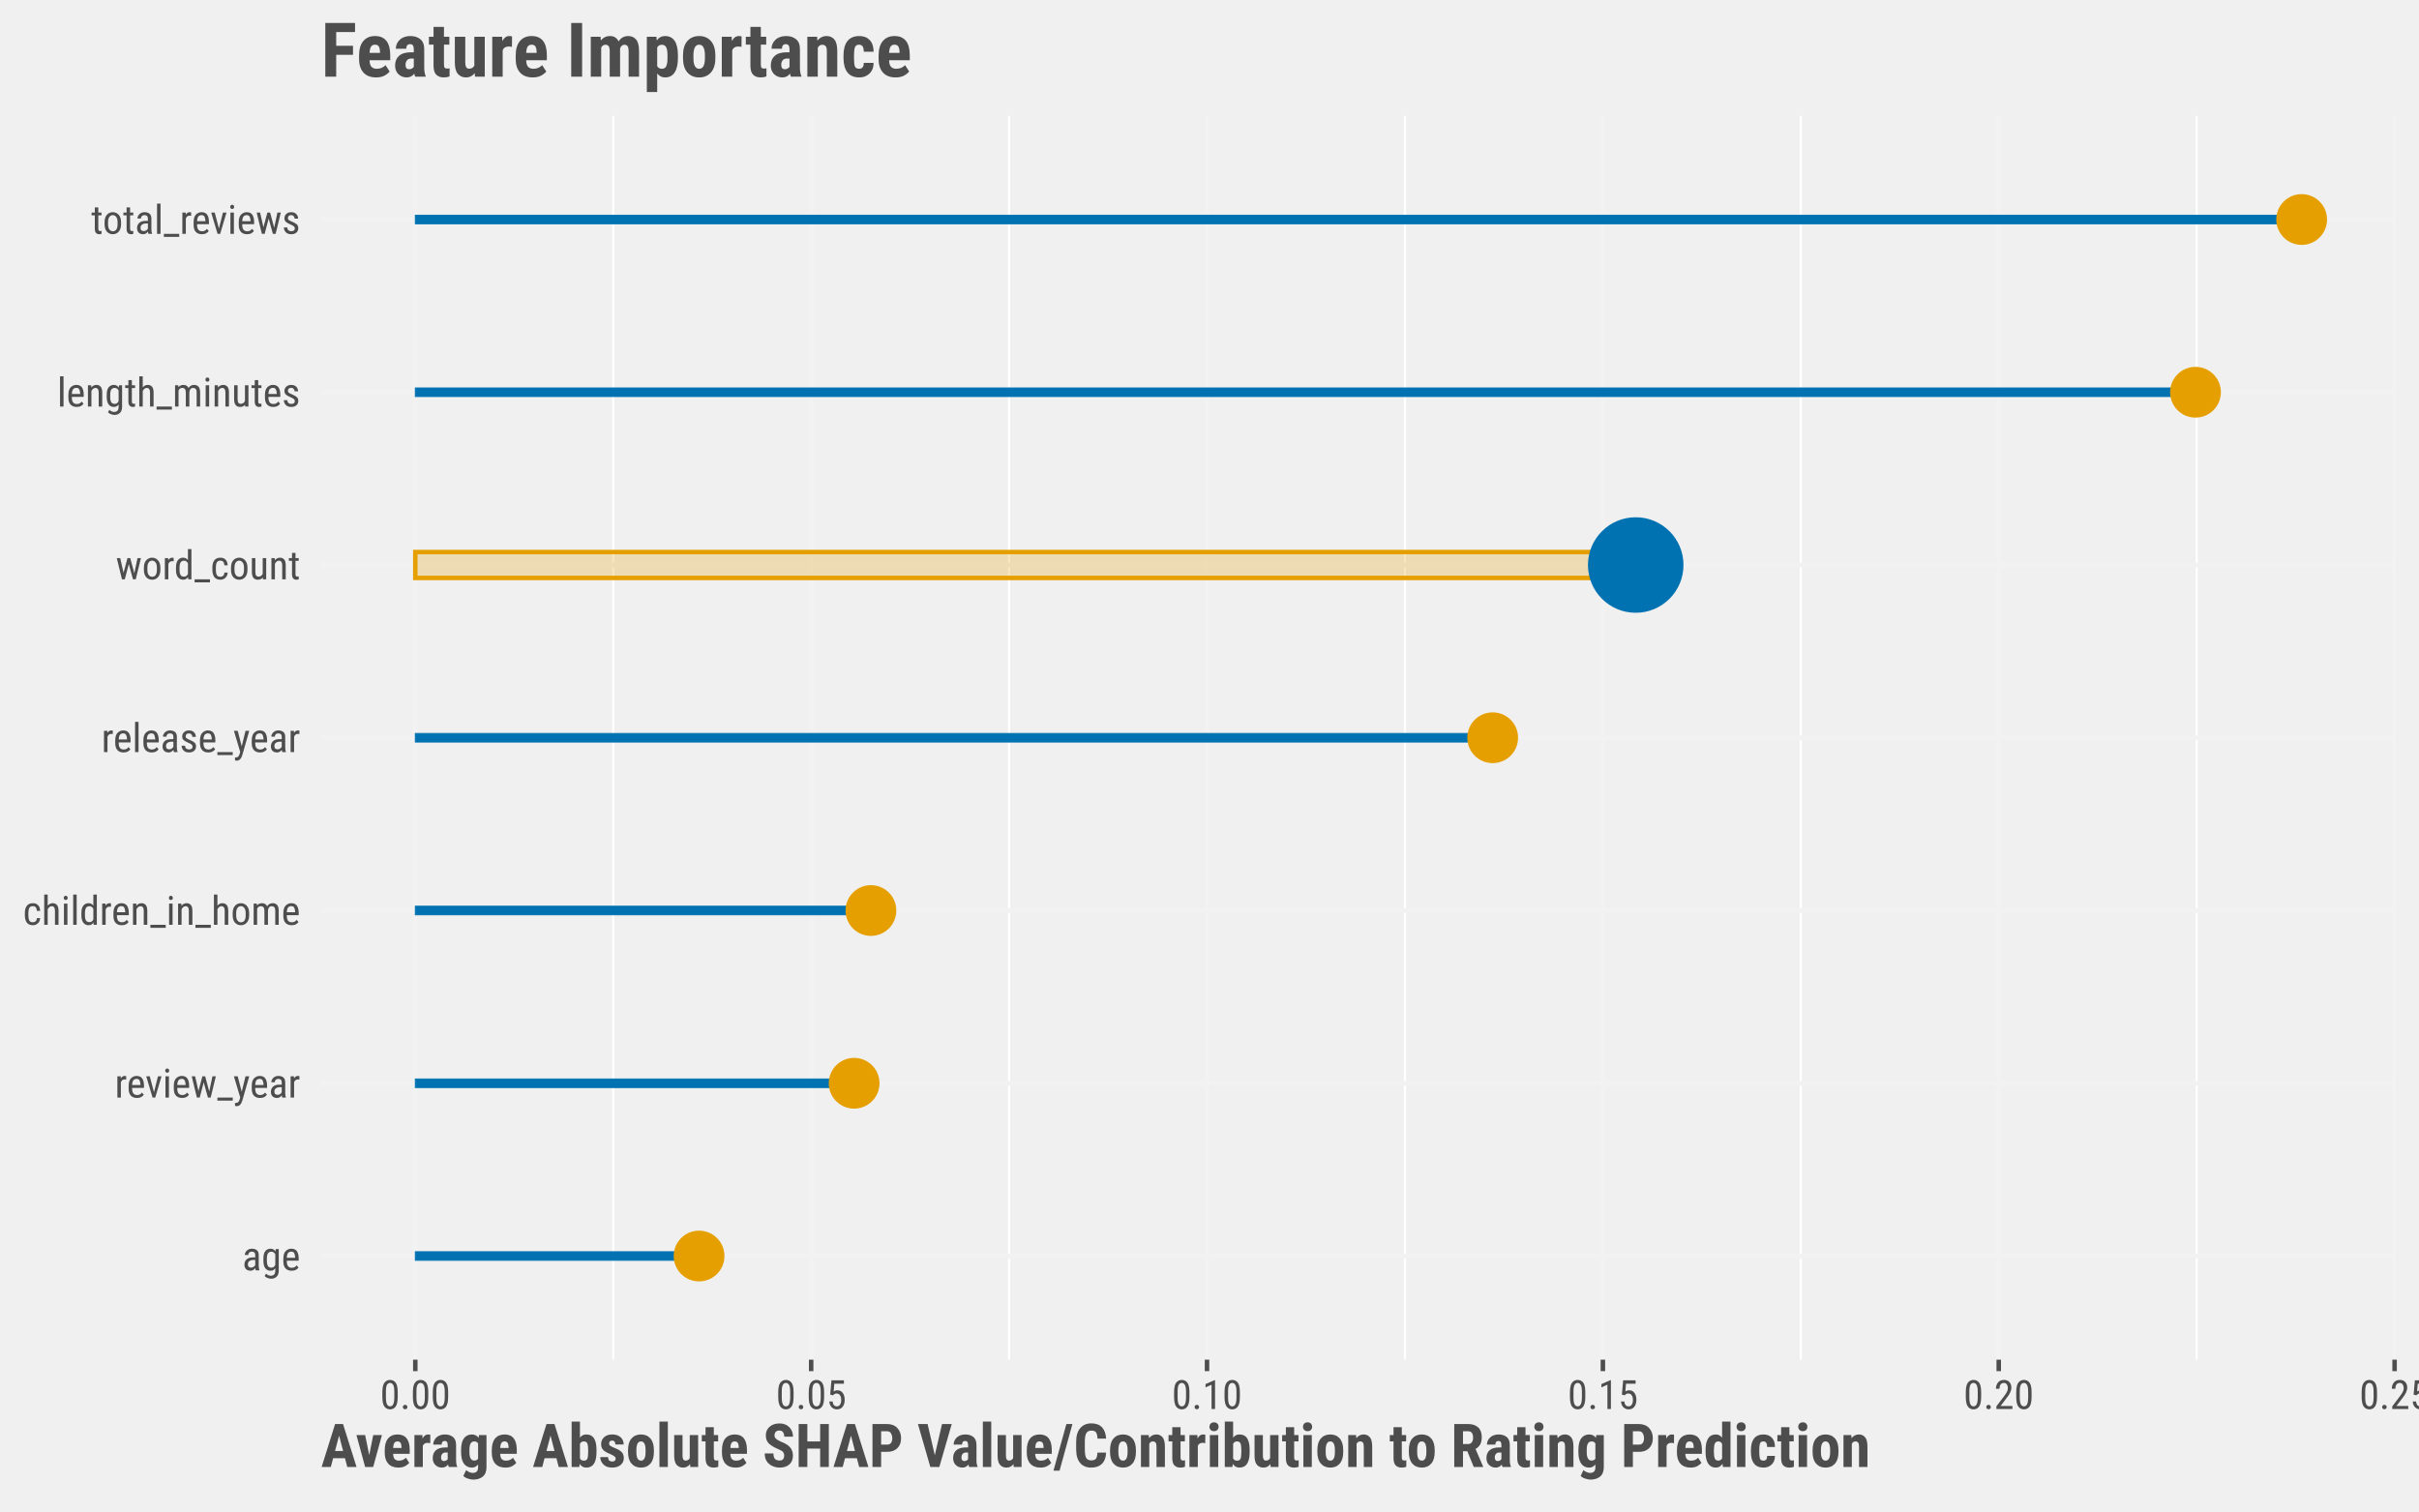
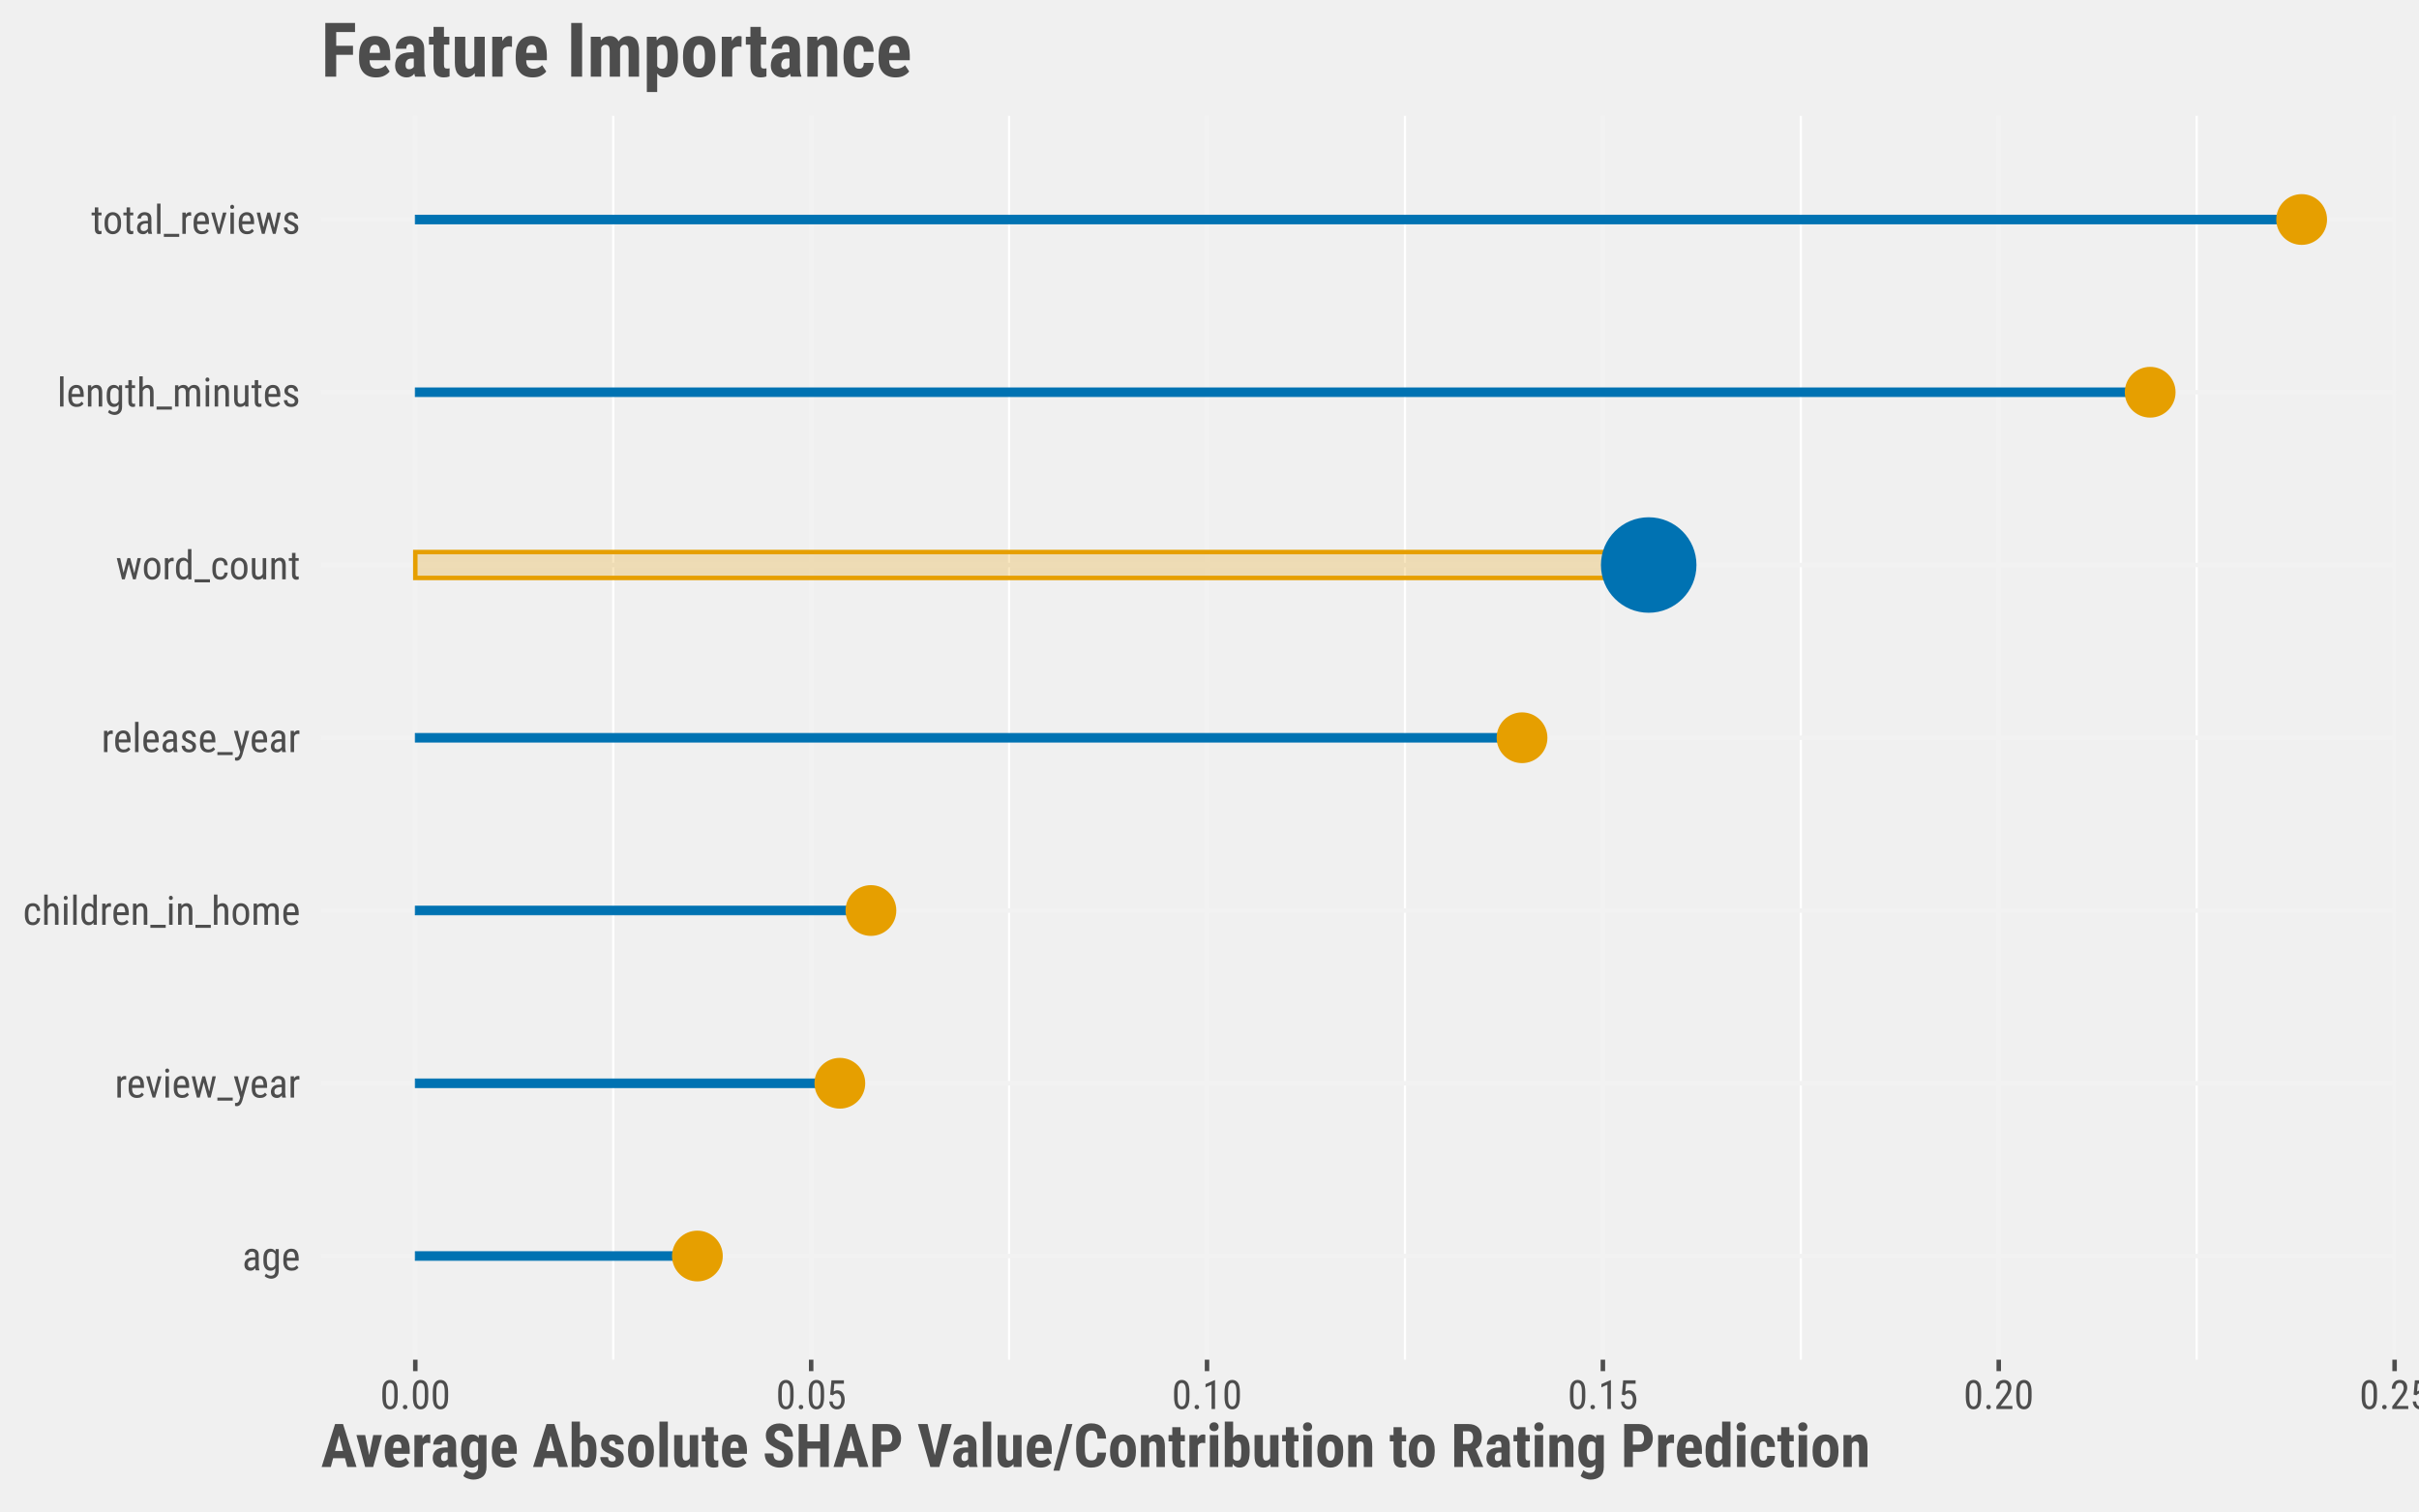
<svg xmlns="http://www.w3.org/2000/svg" class="svglite" width="576.00pt" height="360.00pt" viewBox="0 0 576.00 360.00">
  <defs>
    <style type="text/css">
    .svglite line, .svglite polyline, .svglite polygon, .svglite path, .svglite rect, .svglite circle {
      fill: none;
      stroke: #000000;
      stroke-linecap: round;
      stroke-linejoin: round;
      stroke-miterlimit: 10.00;
    }
    .svglite text {
      white-space: pre;
    }
  </style>
  </defs>
  <rect width="100%" height="100%" style="stroke: none; fill: none;" />
  <defs>
    <clipPath id="cpMC4wMHw1NzYuMDB8MC4wMHwzNjAuMDA=">
      <rect x="0.00" y="0.00" width="576.00" height="360.00" />
    </clipPath>
  </defs>
  <g clip-path="url(#cpMC4wMHw1NzYuMDB8MC4wMHwzNjAuMDA=)">
    <rect x="0.00" y="0.00" width="576.00" height="360.00" style="stroke-width: 1.07; stroke: none;" />
  </g>
  <defs>
    <clipPath id="cpNzYuNDN8NTcwLjUyfDI3LjU5fDMyMy44Mw==">
      <rect x="76.43" y="27.59" width="494.09" height="296.24" />
    </clipPath>
  </defs>
  <g clip-path="url(#cpNzYuNDN8NTcwLjUyfDI3LjU5fDMyMy44Mw==)">
    <polyline points="146.02,323.83 146.02,27.59 " style="stroke-width: 0.53; stroke: #FFFFFF; stroke-linecap: butt;" />
    <polyline points="240.28,323.83 240.28,27.59 " style="stroke-width: 0.53; stroke: #FFFFFF; stroke-linecap: butt;" />
    <polyline points="334.54,323.83 334.54,27.59 " style="stroke-width: 0.53; stroke: #FFFFFF; stroke-linecap: butt;" />
    <polyline points="428.80,323.83 428.80,27.59 " style="stroke-width: 0.53; stroke: #FFFFFF; stroke-linecap: butt;" />
    <polyline points="523.06,323.83 523.06,27.59 " style="stroke-width: 0.53; stroke: #FFFFFF; stroke-linecap: butt;" />
    <polyline points="76.43,299.15 570.52,299.15 " style="stroke-width: 1.07; stroke: #F2F2F2; stroke-linecap: butt;" />
    <polyline points="76.43,258.00 570.52,258.00 " style="stroke-width: 1.07; stroke: #F2F2F2; stroke-linecap: butt;" />
    <polyline points="76.43,216.86 570.52,216.86 " style="stroke-width: 1.07; stroke: #F2F2F2; stroke-linecap: butt;" />
    <polyline points="76.43,175.71 570.52,175.71 " style="stroke-width: 1.07; stroke: #F2F2F2; stroke-linecap: butt;" />
    <polyline points="76.43,134.57 570.52,134.57 " style="stroke-width: 1.07; stroke: #F2F2F2; stroke-linecap: butt;" />
    <polyline points="76.43,93.42 570.52,93.42 " style="stroke-width: 1.07; stroke: #F2F2F2; stroke-linecap: butt;" />
    <polyline points="76.43,52.28 570.52,52.28 " style="stroke-width: 1.07; stroke: #F2F2F2; stroke-linecap: butt;" />
    <polyline points="98.89,323.83 98.89,27.59 " style="stroke-width: 1.07; stroke: #F2F2F2; stroke-linecap: butt;" />
    <polyline points="193.15,323.83 193.15,27.59 " style="stroke-width: 1.07; stroke: #F2F2F2; stroke-linecap: butt;" />
    <polyline points="287.41,323.83 287.41,27.59 " style="stroke-width: 1.07; stroke: #F2F2F2; stroke-linecap: butt;" />
    <polyline points="381.67,323.83 381.67,27.59 " style="stroke-width: 1.07; stroke: #F2F2F2; stroke-linecap: butt;" />
    <polyline points="475.93,323.83 475.93,27.59 " style="stroke-width: 1.07; stroke: #F2F2F2; stroke-linecap: butt;" />
    <polyline points="570.19,323.83 570.19,27.59 " style="stroke-width: 1.07; stroke: #F2F2F2; stroke-linecap: butt;" />
    <rect x="98.89" y="51.25" width="449.18" height="2.06" style="stroke-width: 0.21; stroke: #0072B2; stroke-linecap: butt; stroke-linejoin: miter; fill: #0072B2;" />
-     <rect x="98.89" y="92.39" width="423.89" height="2.06" style="stroke-width: 0.21; stroke: #0072B2; stroke-linecap: butt; stroke-linejoin: miter; fill: #0072B2;" />
-     <rect x="98.89" y="133.54" width="290.60" height="2.06" style="stroke-width: 0.00; stroke: #E69F00; stroke-linecap: butt; stroke-linejoin: miter;" />
-     <rect x="98.89" y="174.68" width="256.55" height="2.06" style="stroke-width: 0.21; stroke: #0072B2; stroke-linecap: butt; stroke-linejoin: miter; fill: #0072B2;" />
+     <rect x="98.89" y="92.39" width="413.10" height="2.06" style="stroke-width: 0.21; stroke: #0072B2; stroke-linecap: butt; stroke-linejoin: miter; fill: #0072B2;" />
+     <rect x="98.89" y="133.54" width="293.69" height="2.06" style="stroke-width: 0.00; stroke: #E69F00; stroke-linecap: butt; stroke-linejoin: miter;" />
+     <rect x="98.89" y="174.68" width="263.53" height="2.06" style="stroke-width: 0.21; stroke: #0072B2; stroke-linecap: butt; stroke-linejoin: miter; fill: #0072B2;" />
    <rect x="98.89" y="215.83" width="108.49" height="2.06" style="stroke-width: 0.21; stroke: #0072B2; stroke-linecap: butt; stroke-linejoin: miter; fill: #0072B2;" />
-     <rect x="98.89" y="256.97" width="104.50" height="2.06" style="stroke-width: 0.21; stroke: #0072B2; stroke-linecap: butt; stroke-linejoin: miter; fill: #0072B2;" />
-     <rect x="98.89" y="298.12" width="67.58" height="2.06" style="stroke-width: 0.21; stroke: #0072B2; stroke-linecap: butt; stroke-linejoin: miter; fill: #0072B2;" />
-     <rect x="98.89" y="131.48" width="290.60" height="6.17" style="stroke-width: 1.07; stroke: #E69F00; stroke-linecap: butt; stroke-linejoin: miter; fill: #E69F00; fill-opacity: 0.25;" />
-     <circle cx="389.49" cy="134.57" r="11.02" style="stroke-width: 0.71; stroke: #0072B2; fill: #0072B2;" />
+     <rect x="98.89" y="256.97" width="101.09" height="2.06" style="stroke-width: 0.21; stroke: #0072B2; stroke-linecap: butt; stroke-linejoin: miter; fill: #0072B2;" />
+     <rect x="98.89" y="298.12" width="67.17" height="2.06" style="stroke-width: 0.21; stroke: #0072B2; stroke-linecap: butt; stroke-linejoin: miter; fill: #0072B2;" />
+     <rect x="98.89" y="131.48" width="293.69" height="6.17" style="stroke-width: 1.07; stroke: #E69F00; stroke-linecap: butt; stroke-linejoin: miter; fill: #E69F00; fill-opacity: 0.25;" />
+     <circle cx="392.58" cy="134.57" r="11.02" style="stroke-width: 0.71; stroke: #0072B2; fill: #0072B2;" />
    <circle cx="548.06" cy="52.28" r="5.69" style="stroke-width: 0.71; stroke: #E69F00; fill: #E69F00;" />
-     <circle cx="522.78" cy="93.42" r="5.69" style="stroke-width: 0.71; stroke: #E69F00; fill: #E69F00;" />
-     <circle cx="389.49" cy="134.57" r="5.69" style="stroke-width: 0.71; stroke: #0072B2; fill: #0072B2;" />
-     <circle cx="355.43" cy="175.71" r="5.69" style="stroke-width: 0.71; stroke: #E69F00; fill: #E69F00;" />
+     <circle cx="511.99" cy="93.42" r="5.69" style="stroke-width: 0.71; stroke: #E69F00; fill: #E69F00;" />
+     <circle cx="392.58" cy="134.57" r="5.69" style="stroke-width: 0.71; stroke: #0072B2; fill: #0072B2;" />
+     <circle cx="362.42" cy="175.71" r="5.69" style="stroke-width: 0.71; stroke: #E69F00; fill: #E69F00;" />
    <circle cx="207.38" cy="216.86" r="5.69" style="stroke-width: 0.71; stroke: #E69F00; fill: #E69F00;" />
-     <circle cx="203.38" cy="258.00" r="5.69" style="stroke-width: 0.71; stroke: #E69F00; fill: #E69F00;" />
-     <circle cx="166.46" cy="299.15" r="5.69" style="stroke-width: 0.71; stroke: #E69F00; fill: #E69F00;" />
+     <circle cx="199.98" cy="258.00" r="5.69" style="stroke-width: 0.71; stroke: #E69F00; fill: #E69F00;" />
+     <circle cx="166.06" cy="299.15" r="5.69" style="stroke-width: 0.71; stroke: #E69F00; fill: #E69F00;" />
  </g>
  <g clip-path="url(#cpMC4wMHw1NzYuMDB8MC4wMHwzNjAuMDA=)">
    <text x="71.50" y="302.56" text-anchor="end" style="font-size: 9.60px;fill: #4D4D4D; font-family: &quot;Roboto Condensed&quot;;" textLength="13.81px" lengthAdjust="spacingAndGlyphs">age</text>
    <text x="71.50" y="261.41" text-anchor="end" style="font-size: 9.60px;fill: #4D4D4D; font-family: &quot;Roboto Condensed&quot;;" textLength="44.32px" lengthAdjust="spacingAndGlyphs">review_year</text>
    <text x="71.50" y="220.27" text-anchor="end" style="font-size: 9.60px;fill: #4D4D4D; font-family: &quot;Roboto Condensed&quot;;" textLength="66.02px" lengthAdjust="spacingAndGlyphs">children_in_home</text>
    <text x="71.50" y="179.12" text-anchor="end" style="font-size: 9.60px;fill: #4D4D4D; font-family: &quot;Roboto Condensed&quot;;" textLength="47.43px" lengthAdjust="spacingAndGlyphs">release_year</text>
    <text x="71.50" y="137.98" text-anchor="end" style="font-size: 9.60px;fill: #4D4D4D; font-family: &quot;Roboto Condensed&quot;;" textLength="43.96px" lengthAdjust="spacingAndGlyphs">word_count</text>
    <text x="71.50" y="96.83" text-anchor="end" style="font-size: 9.60px;fill: #4D4D4D; font-family: &quot;Roboto Condensed&quot;;" textLength="57.78px" lengthAdjust="spacingAndGlyphs">length_minutes</text>
    <text x="71.50" y="55.69" text-anchor="end" style="font-size: 9.60px;fill: #4D4D4D; font-family: &quot;Roboto Condensed&quot;;" textLength="49.95px" lengthAdjust="spacingAndGlyphs">total_reviews</text>
    <polyline points="98.89,326.57 98.89,323.83 " style="stroke-width: 1.07; stroke: #4D4D4D; stroke-linecap: butt;" />
    <polyline points="193.15,326.57 193.15,323.83 " style="stroke-width: 1.07; stroke: #4D4D4D; stroke-linecap: butt;" />
    <polyline points="287.41,326.57 287.41,323.83 " style="stroke-width: 1.07; stroke: #4D4D4D; stroke-linecap: butt;" />
    <polyline points="381.67,326.57 381.67,323.83 " style="stroke-width: 1.07; stroke: #4D4D4D; stroke-linecap: butt;" />
    <polyline points="475.93,326.57 475.93,323.83 " style="stroke-width: 1.07; stroke: #4D4D4D; stroke-linecap: butt;" />
    <polyline points="570.19,326.57 570.19,323.83 " style="stroke-width: 1.07; stroke: #4D4D4D; stroke-linecap: butt;" />
    <text x="98.89" y="335.58" text-anchor="middle" style="font-size: 9.60px;fill: #4D4D4D; font-family: &quot;Roboto Condensed&quot;;" textLength="16.74px" lengthAdjust="spacingAndGlyphs">0.00</text>
    <text x="193.15" y="335.58" text-anchor="middle" style="font-size: 9.60px;fill: #4D4D4D; font-family: &quot;Roboto Condensed&quot;;" textLength="16.74px" lengthAdjust="spacingAndGlyphs">0.05</text>
    <text x="287.41" y="335.58" text-anchor="middle" style="font-size: 9.60px;fill: #4D4D4D; font-family: &quot;Roboto Condensed&quot;;" textLength="16.74px" lengthAdjust="spacingAndGlyphs">0.10</text>
    <text x="381.67" y="335.58" text-anchor="middle" style="font-size: 9.60px;fill: #4D4D4D; font-family: &quot;Roboto Condensed&quot;;" textLength="16.74px" lengthAdjust="spacingAndGlyphs">0.15</text>
    <text x="475.93" y="335.58" text-anchor="middle" style="font-size: 9.60px;fill: #4D4D4D; font-family: &quot;Roboto Condensed&quot;;" textLength="16.74px" lengthAdjust="spacingAndGlyphs">0.20</text>
    <text x="570.19" y="335.58" text-anchor="middle" style="font-size: 9.60px;fill: #4D4D4D; font-family: &quot;Roboto Condensed&quot;;" textLength="16.74px" lengthAdjust="spacingAndGlyphs">0.25</text>
    <text x="76.43" y="349.40" style="font-size: 14.40px; font-weight: bold;fill: #4D4D4D; font-family: &quot;Roboto Condensed&quot;;" textLength="369.88px" lengthAdjust="spacingAndGlyphs">Average Absolute SHAP Value/Contribution to Rating Prediction</text>
    <text x="76.43" y="18.27" style="font-size: 18.00px; font-weight: bold;fill: #4D4D4D; font-family: &quot;Roboto Condensed&quot;;" textLength="140.57px" lengthAdjust="spacingAndGlyphs">Feature Importance</text>
  </g>
</svg>
